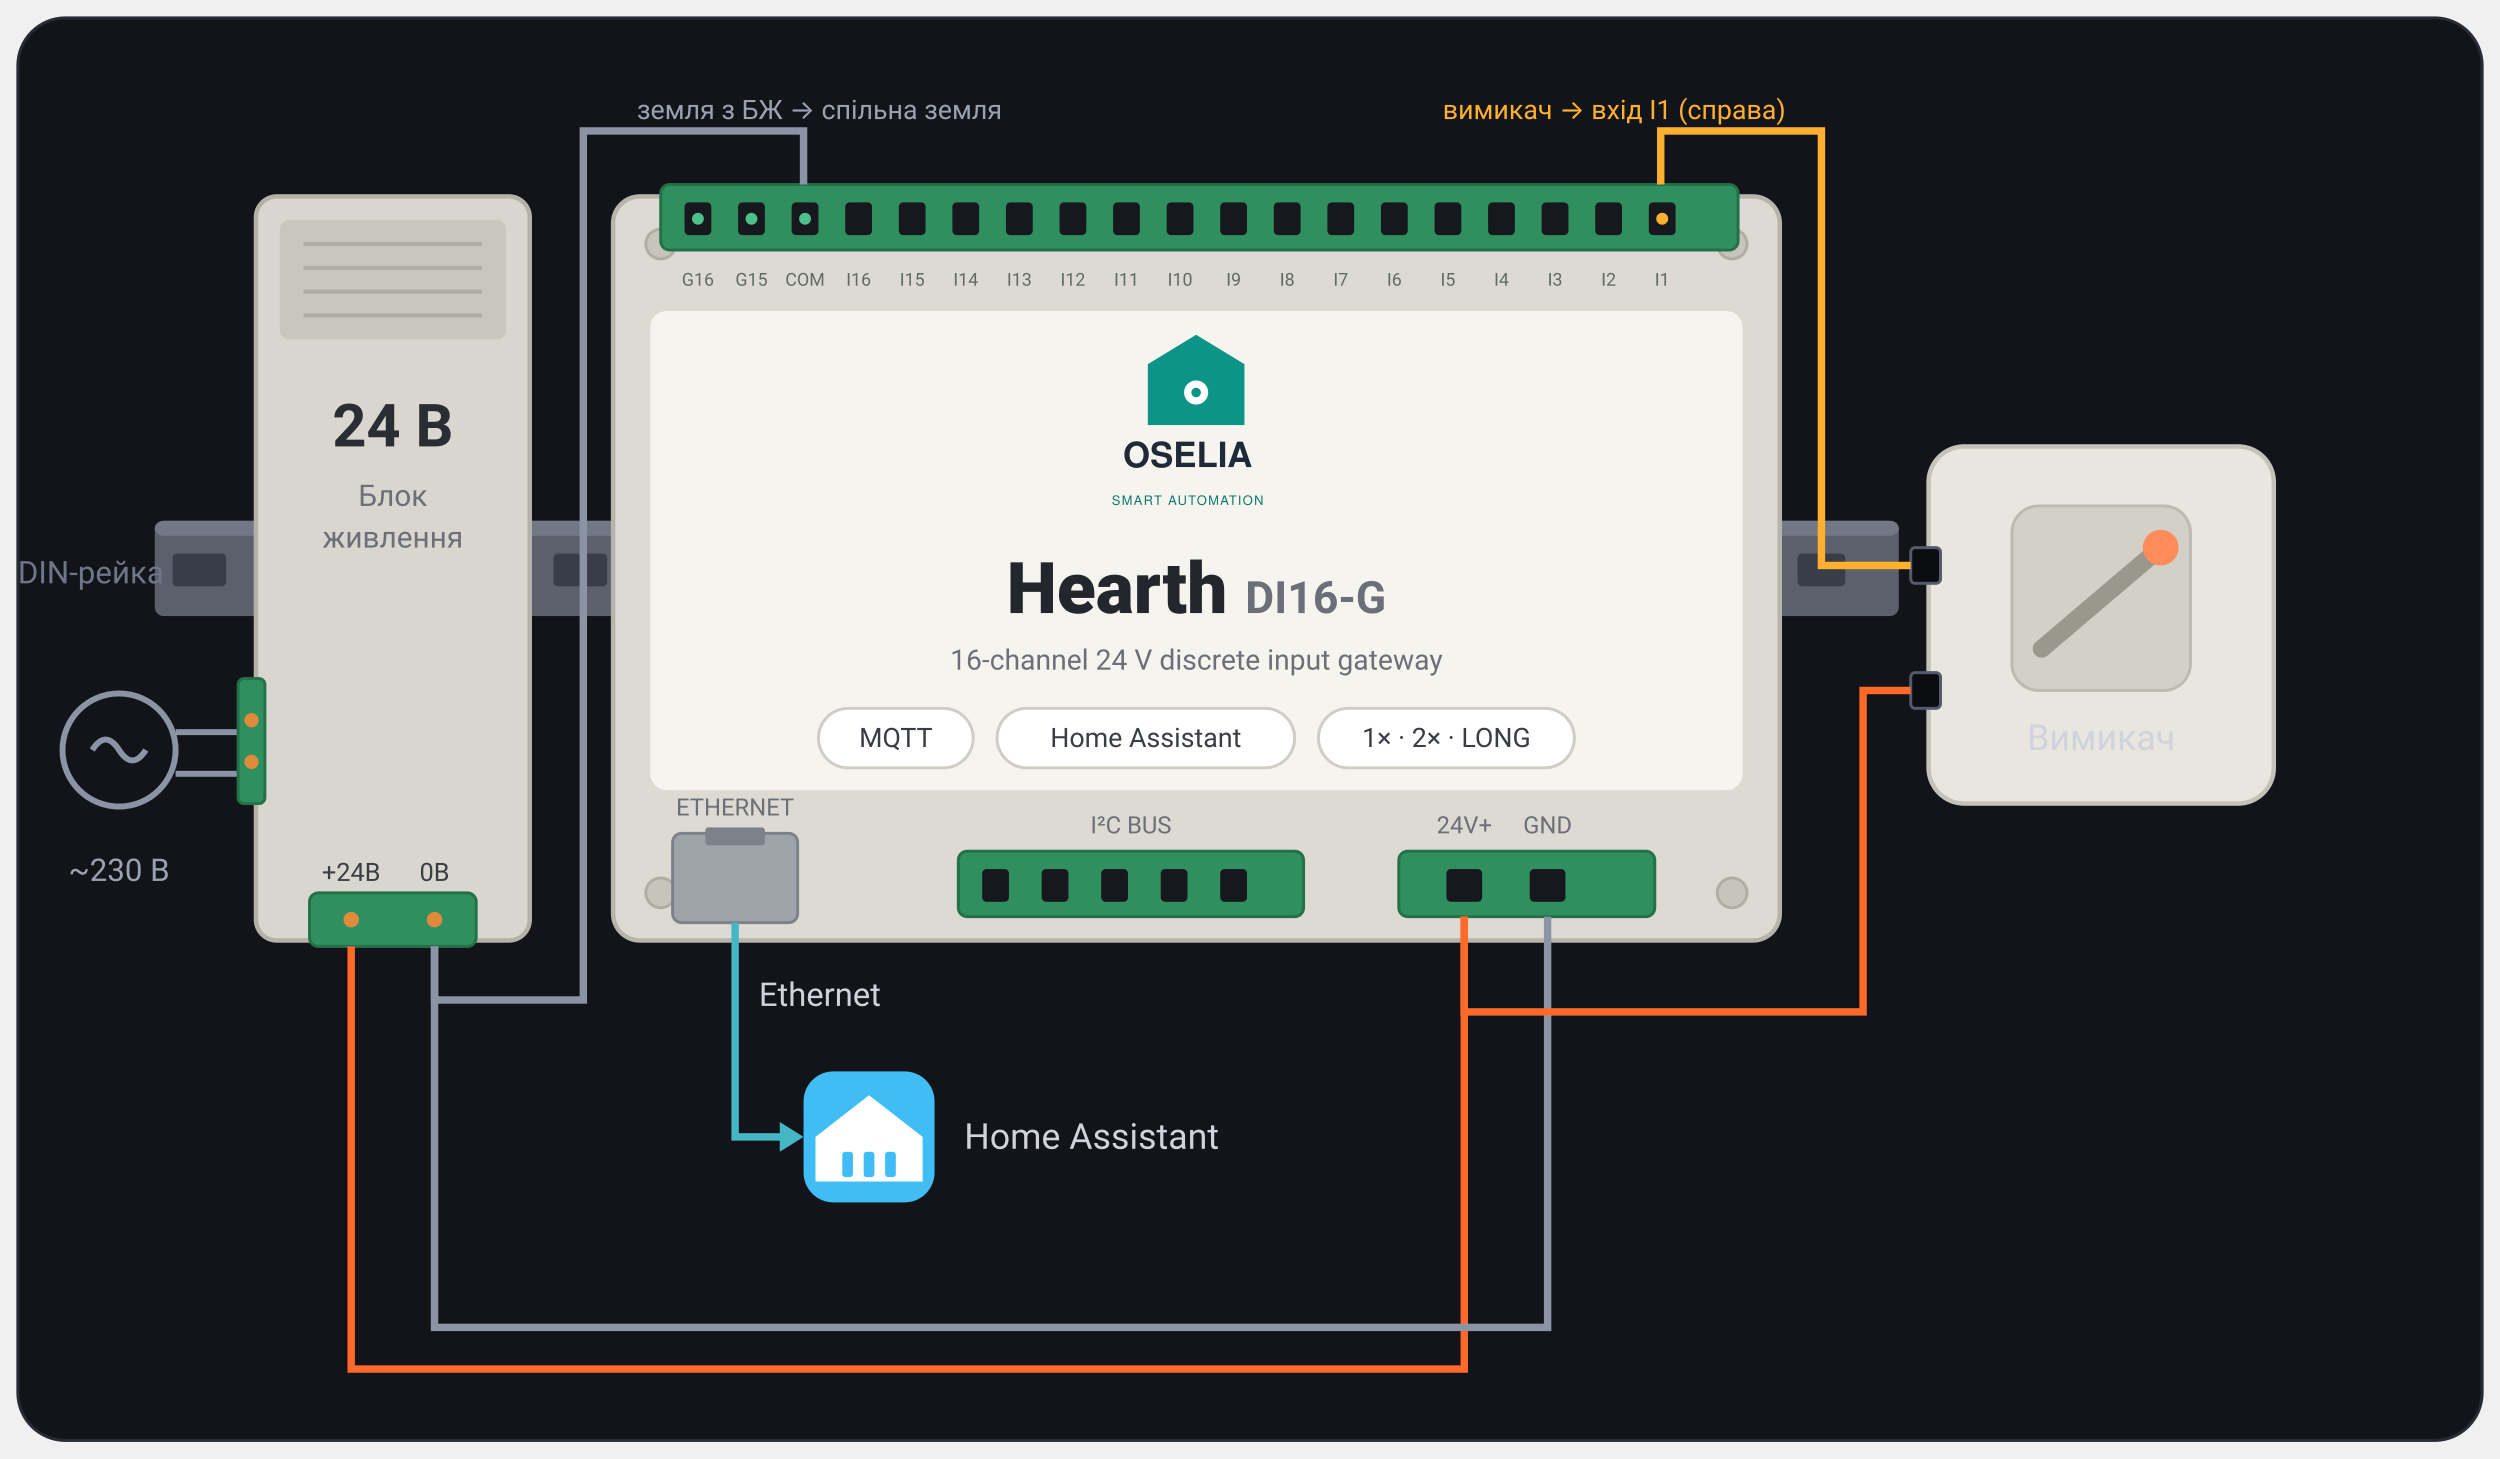
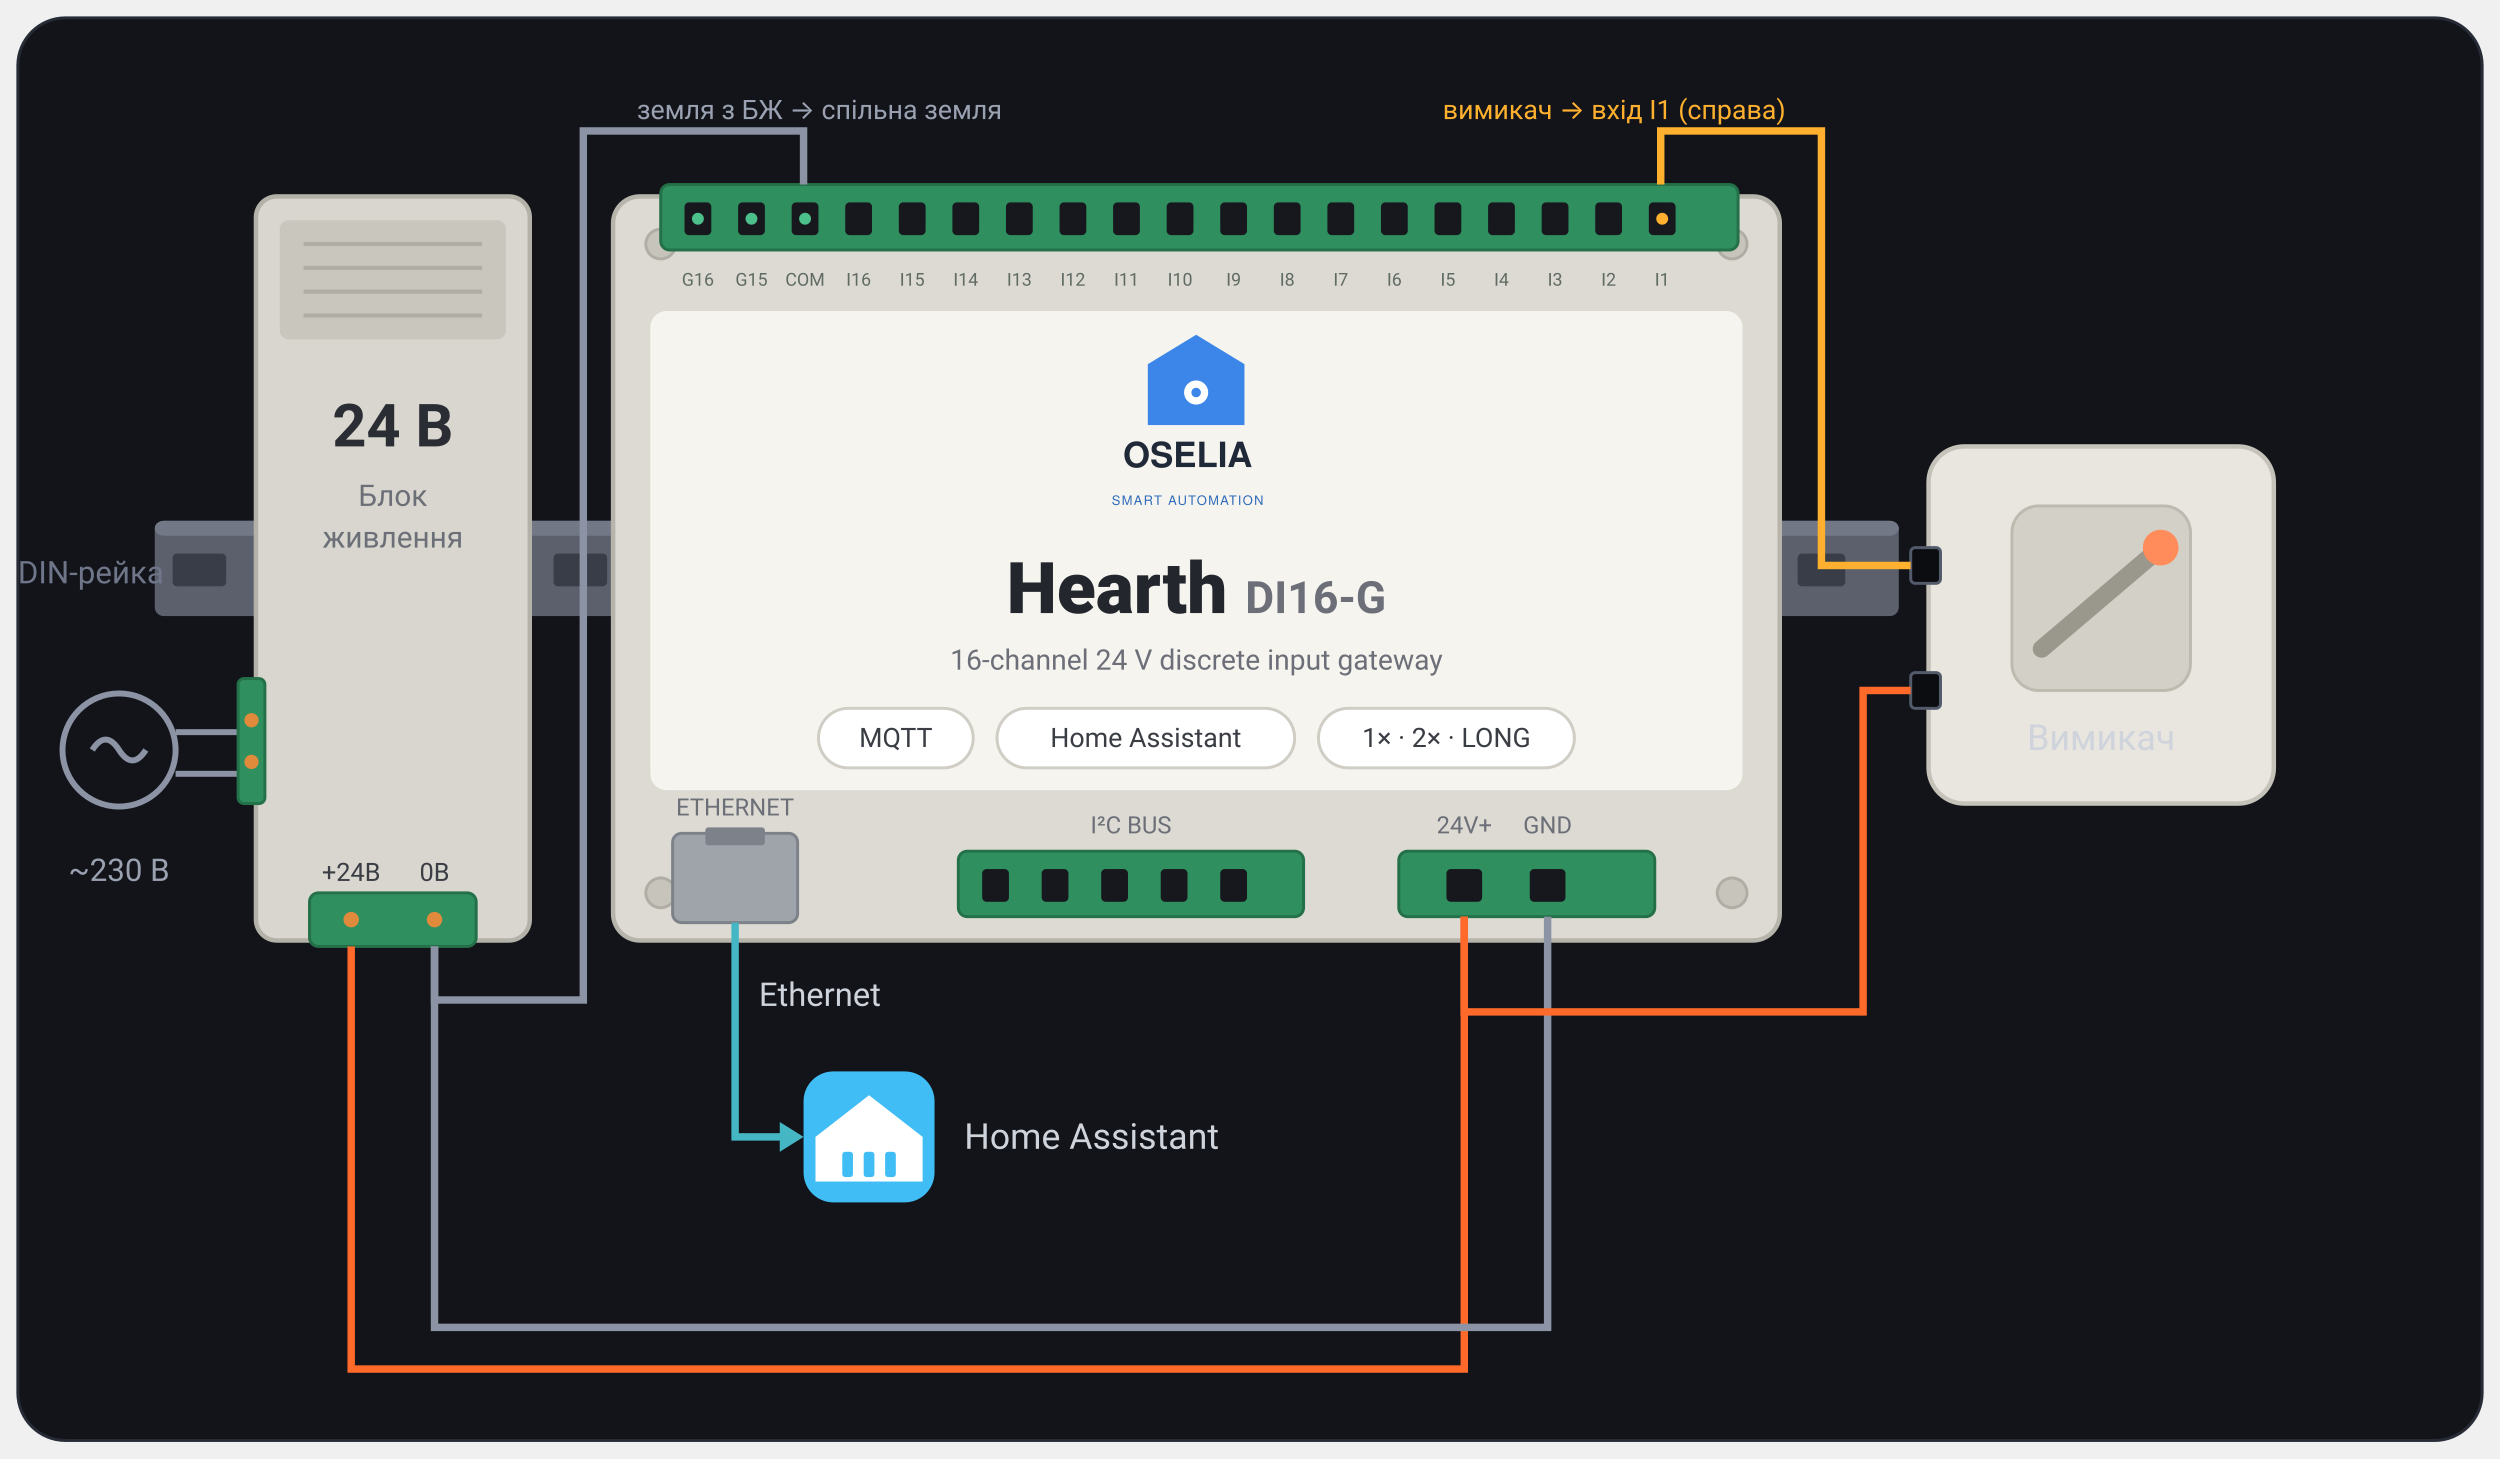
<svg xmlns="http://www.w3.org/2000/svg" viewBox="0 0 840 490" role="img" aria-label="Блок живлення 24 В, шлюз OSELIA Hearth DI16-G і вимикач на DIN-рейці, під'єднані до Home Assistant" font-family="ui-sans-serif, system-ui, -apple-system, Segoe UI, Roboto, sans-serif">
  <rect x="6" y="6" width="828" height="478" rx="16" fill="#121419" stroke="#262b36" />
  <g>
    <rect x="52" y="175" width="586" height="32" rx="3" fill="#5b606c" />
    <rect x="52" y="175" width="586" height="5" rx="3" fill="#727885" />
    <g fill="#383d47">
      <rect x="58" y="186" width="18" height="11" rx="1.5" />
      <rect x="186" y="186" width="18" height="11" rx="1.5" />
      <rect x="604" y="186" width="16" height="11" rx="1.5" />
    </g>
    <text x="6" y="196" font-size="10.5" fill="#6f7689">DIN-рейка</text>
  </g>
  <g>
    <circle cx="40" cy="252" r="19" fill="none" stroke="#8b93a5" stroke-width="2" />
    <path d="M31 252 q4.5 -7 9 0 t9 0" fill="none" stroke="#8b93a5" stroke-width="2" />
    <text x="40" y="296" font-size="10.5" fill="#9aa1b1" text-anchor="middle">~230 В</text>
    <path d="M59 246 H82" stroke="#8b93a5" stroke-width="2" />
    <path d="M59 260 H82" stroke="#8b93a5" stroke-width="2" />
  </g>
  <g>
    <rect x="86" y="66" width="92" height="250" rx="7" fill="#d8d6ce" stroke="#b4b2a8" stroke-width="1.5" />
    <rect x="94" y="74" width="76" height="40" rx="3" fill="#c8c6bd" />
    <g stroke="#b0aea4" stroke-width="1.4">
      <path d="M102 82 H162" />
      <path d="M102 90 H162" />
      <path d="M102 98 H162" />
      <path d="M102 106 H162" />
    </g>
    <text x="132" y="150" font-size="20" font-weight="700" fill="#2a2d33" text-anchor="middle">24 В</text>
    <text x="132" y="170" font-size="10" fill="#6c6f78" text-anchor="middle">Блок</text>
    <text x="132" y="184" font-size="10" fill="#6c6f78" text-anchor="middle">живлення</text>
    <rect x="80" y="228" width="9" height="42" rx="2" fill="#2f8f5f" stroke="#247048" />
    <circle cx="84.5" cy="242" r="2.4" fill="#e08a3c" />
    <circle cx="84.5" cy="256" r="2.4" fill="#e08a3c" />
    <rect x="104" y="300" width="56" height="18" rx="3" fill="#2f8f5f" stroke="#247048" />
    <circle cx="118" cy="309" r="2.6" fill="#e08a3c" />
    <circle cx="146" cy="309" r="2.6" fill="#e08a3c" />
    <text x="118" y="296" font-size="8.5" fill="#3a3d44" text-anchor="middle">+24В</text>
    <text x="146" y="296" font-size="8.5" fill="#3a3d44" text-anchor="middle">0В</text>
  </g>
  <g>
    <rect x="206" y="66" width="392" height="250" rx="9" fill="#dcdad2" stroke="#b6b4ab" stroke-width="1.5" />
    <g fill="#c6c4bb" stroke="#b0aea4">
      <circle cx="222" cy="82" r="5" />
      <circle cx="582" cy="82" r="5" />
      <circle cx="222" cy="300" r="5" />
      <circle cx="582" cy="300" r="5" />
    </g>
    <rect x="222" y="62" width="362" height="22" rx="3" fill="#2f8f5f" stroke="#247048" />
    <g fill="#16181d">
      <rect x="230" y="68" width="9" height="11" rx="1.5" />
      <rect x="248" y="68" width="9" height="11" rx="1.5" />
      <rect x="266" y="68" width="9" height="11" rx="1.5" />
      <rect x="284" y="68" width="9" height="11" rx="1.5" />
      <rect x="302" y="68" width="9" height="11" rx="1.5" />
      <rect x="320" y="68" width="9" height="11" rx="1.5" />
      <rect x="338" y="68" width="9" height="11" rx="1.5" />
      <rect x="356" y="68" width="9" height="11" rx="1.5" />
      <rect x="374" y="68" width="9" height="11" rx="1.5" />
      <rect x="392" y="68" width="9" height="11" rx="1.5" />
      <rect x="410" y="68" width="9" height="11" rx="1.5" />
      <rect x="428" y="68" width="9" height="11" rx="1.5" />
      <rect x="446" y="68" width="9" height="11" rx="1.5" />
      <rect x="464" y="68" width="9" height="11" rx="1.5" />
      <rect x="482" y="68" width="9" height="11" rx="1.5" />
      <rect x="500" y="68" width="9" height="11" rx="1.5" />
      <rect x="518" y="68" width="9" height="11" rx="1.5" />
      <rect x="536" y="68" width="9" height="11" rx="1.5" />
      <rect x="554" y="68" width="9" height="11" rx="1.5" />
    </g>
    <g fill="#4cc08a">
      <circle cx="234.5" cy="73.5" r="2" />
      <circle cx="252.5" cy="73.5" r="2" />
      <circle cx="270.5" cy="73.5" r="2" />
    </g>
    <circle cx="558.5" cy="73.5" r="2" fill="#ffb02e" />
    <g font-size="6" fill="#5f6b63" text-anchor="middle">
      <text x="234.5" y="96">G16</text>
      <text x="252.5" y="96">G15</text>
      <text x="270.5" y="96">COM</text>
      <text x="288.5" y="96">I16</text>
      <text x="306.5" y="96">I15</text>
      <text x="324.5" y="96">I14</text>
      <text x="342.5" y="96">I13</text>
      <text x="360.5" y="96">I12</text>
      <text x="378.5" y="96">I11</text>
      <text x="396.5" y="96">I10</text>
      <text x="414.5" y="96">I9</text>
      <text x="432.5" y="96">I8</text>
      <text x="450.5" y="96">I7</text>
      <text x="468.5" y="96">I6</text>
      <text x="486.5" y="96">I5</text>
      <text x="504.5" y="96">I4</text>
      <text x="522.5" y="96">I3</text>
      <text x="540.5" y="96">I2</text>
      <text x="558.5" y="96">I1</text>
    </g>
    <rect x="218" y="104" width="368" height="162" rx="6" fill="#f5f4ef" stroke="#dcdad1" />
    <svg x="342" y="110" width="120" height="61" viewBox="0 53 92 49" preserveAspectRatio="xMidYMid meet">
      <g transform="matrix(1 0 0 -1 0 172.91)">
-         <path d="M32.88,93.54 L58.96,93.54 L58.96,109.98 L45.92,117.92 L32.88,109.98 Z " fill="#0d9488" />
+         <path d="M32.88,93.54 L58.96,93.54 L58.96,109.98 L45.92,117.92 L32.88,109.98 Z " fill="#3b86e8" />
        <circle cx="45.92" cy="102.33" r="3.26" fill="#ffffff" />
-         <circle cx="45.92" cy="102.33" r="1.28" fill="#0d9488" />
+         <circle cx="45.92" cy="102.33" r="1.28" fill="#3b86e8" />
        <text transform="translate(26.17,82.20) scale(1,-1)" font-family="Helvetica, Arial, sans-serif" font-weight="bold" font-size="9.40" fill="#1f2937">OSELIA</text>
-         <text transform="translate(23.14,72.00) scale(1,-1)" font-family="Helvetica, Arial, sans-serif" font-weight="normal" font-size="3.50" letter-spacing="0.35" fill="#0f766e">SMART AUTOMATION</text>
+         <text transform="translate(23.14,72.00) scale(1,-1)" font-family="Helvetica, Arial, sans-serif" font-weight="normal" font-size="3.50" letter-spacing="0.35" fill="#2f6bba">SMART AUTOMATION</text>
      </g>
    </svg>
    <text x="402" y="206" font-size="24" font-weight="800" fill="#23262c" text-anchor="middle">Hearth <tspan font-size="15" font-weight="600" fill="#6c6f78">DI16-G</tspan>
    </text>
    <text x="402" y="225" font-size="9.5" fill="#6c6f78" text-anchor="middle">16-channel 24 V discrete input gateway</text>
    <g font-size="9" fill="#3a3d44" text-anchor="middle">
      <rect x="275" y="238" width="52" height="20" rx="10" fill="#fff" stroke="#cfcdc4" />
      <text x="301" y="251">MQTT</text>
      <rect x="335" y="238" width="100" height="20" rx="10" fill="#fff" stroke="#cfcdc4" />
      <text x="385" y="251">Home Assistant</text>
      <rect x="443" y="238" width="86" height="20" rx="10" fill="#fff" stroke="#cfcdc4" />
      <text x="486" y="251">1× · 2× · LONG</text>
    </g>
    <rect x="226" y="280" width="42" height="30" rx="3" fill="#9fa4ab" stroke="#7d828a" />
    <rect x="237" y="278" width="20" height="6" rx="1" fill="#7d828a" />
    <text x="247" y="274" font-size="8" fill="#6c6f78" text-anchor="middle">ETHERNET</text>
    <rect x="322" y="286" width="116" height="22" rx="3" fill="#2f8f5f" stroke="#247048" />
    <g fill="#16181d">
      <rect x="330" y="292" width="9" height="11" rx="1.5" />
      <rect x="350" y="292" width="9" height="11" rx="1.5" />
      <rect x="370" y="292" width="9" height="11" rx="1.5" />
      <rect x="390" y="292" width="9" height="11" rx="1.5" />
      <rect x="410" y="292" width="9" height="11" rx="1.5" />
    </g>
    <text x="380" y="280" font-size="8" fill="#6c6f78" text-anchor="middle">I²C BUS</text>
    <rect x="470" y="286" width="86" height="22" rx="3" fill="#2f8f5f" stroke="#247048" />
    <g fill="#16181d">
      <rect x="486" y="292" width="12" height="11" rx="1.5" />
      <rect x="514" y="292" width="12" height="11" rx="1.5" />
    </g>
    <text x="492" y="280" font-size="8" fill="#6c6f78" text-anchor="middle">24V+</text>
    <text x="520" y="280" font-size="8" fill="#6c6f78" text-anchor="middle">GND</text>
  </g>
  <g>
    <rect x="648" y="150" width="116" height="120" rx="12" fill="#e8e6df" stroke="#c4c2b9" stroke-width="1.5" />
    <rect x="676" y="170" width="60" height="62" rx="9" fill="#d3d0c7" stroke="#bdbab0" />
    <path d="M686 218 L726 184" stroke="#9a978d" stroke-width="6" stroke-linecap="round" />
    <circle cx="726" cy="184" r="6" fill="#ff8c5a" />
    <text x="706" y="252" font-size="12" fill="#cfd3dc" text-anchor="middle">Вимикач</text>
    <rect x="642" y="184" width="10" height="12" rx="1.5" fill="#0c0d11" stroke="#525a6b" />
    <rect x="642" y="226" width="10" height="12" rx="1.5" fill="#0c0d11" stroke="#525a6b" />
  </g>
  <g>
    <rect x="270" y="360" width="44" height="44" rx="10" fill="#41bdf5" />
    <path d="M292 368 L310 382 L310 397 L274 397 L274 382 Z" fill="#fff" />
    <g fill="#41bdf5">
      <rect x="283" y="387" width="3.6" height="8.5" rx="1" />
      <rect x="290.2" y="387" width="3.6" height="8.5" rx="1" />
      <rect x="297.4" y="387" width="3.6" height="8.5" rx="1" />
    </g>
    <text x="324" y="386" font-size="12" fill="#cfd3dc">Home Assistant</text>
  </g>
  <path d="M118 318 V460 H492 V308" fill="none" stroke="#ff6a2b" stroke-width="2.5" />
  <path d="M146 318 V446 H520 V308" fill="none" stroke="#8b93a5" stroke-width="2.5" />
  <path d="M492 308 V340 H626 V232 H642" fill="none" stroke="#ff6a2b" stroke-width="2.5" />
  <path d="M642 190 H612 V44 H558 V62" fill="none" stroke="#ffb02e" stroke-width="2.5" />
  <text x="600" y="40" font-size="9" fill="#ffb02e" text-anchor="end">вимикач → вхід I1 (справа)</text>
  <path d="M146 318 V336 H196 V44 H270 V62" fill="none" stroke="#8b93a5" stroke-width="2.5" />
  <text x="214" y="40" font-size="9" fill="#9aa1b1" text-anchor="start">земля з БЖ → спільна земля</text>
  <path d="M247 310 V382 H266" fill="none" stroke="#45b6c4" stroke-width="2.5" />
  <path d="M262 377 l8 5 l-8 5 z" fill="#45b6c4" />
  <text x="255" y="338" font-size="11" fill="#cfd3dc">Ethernet</text>
</svg>
